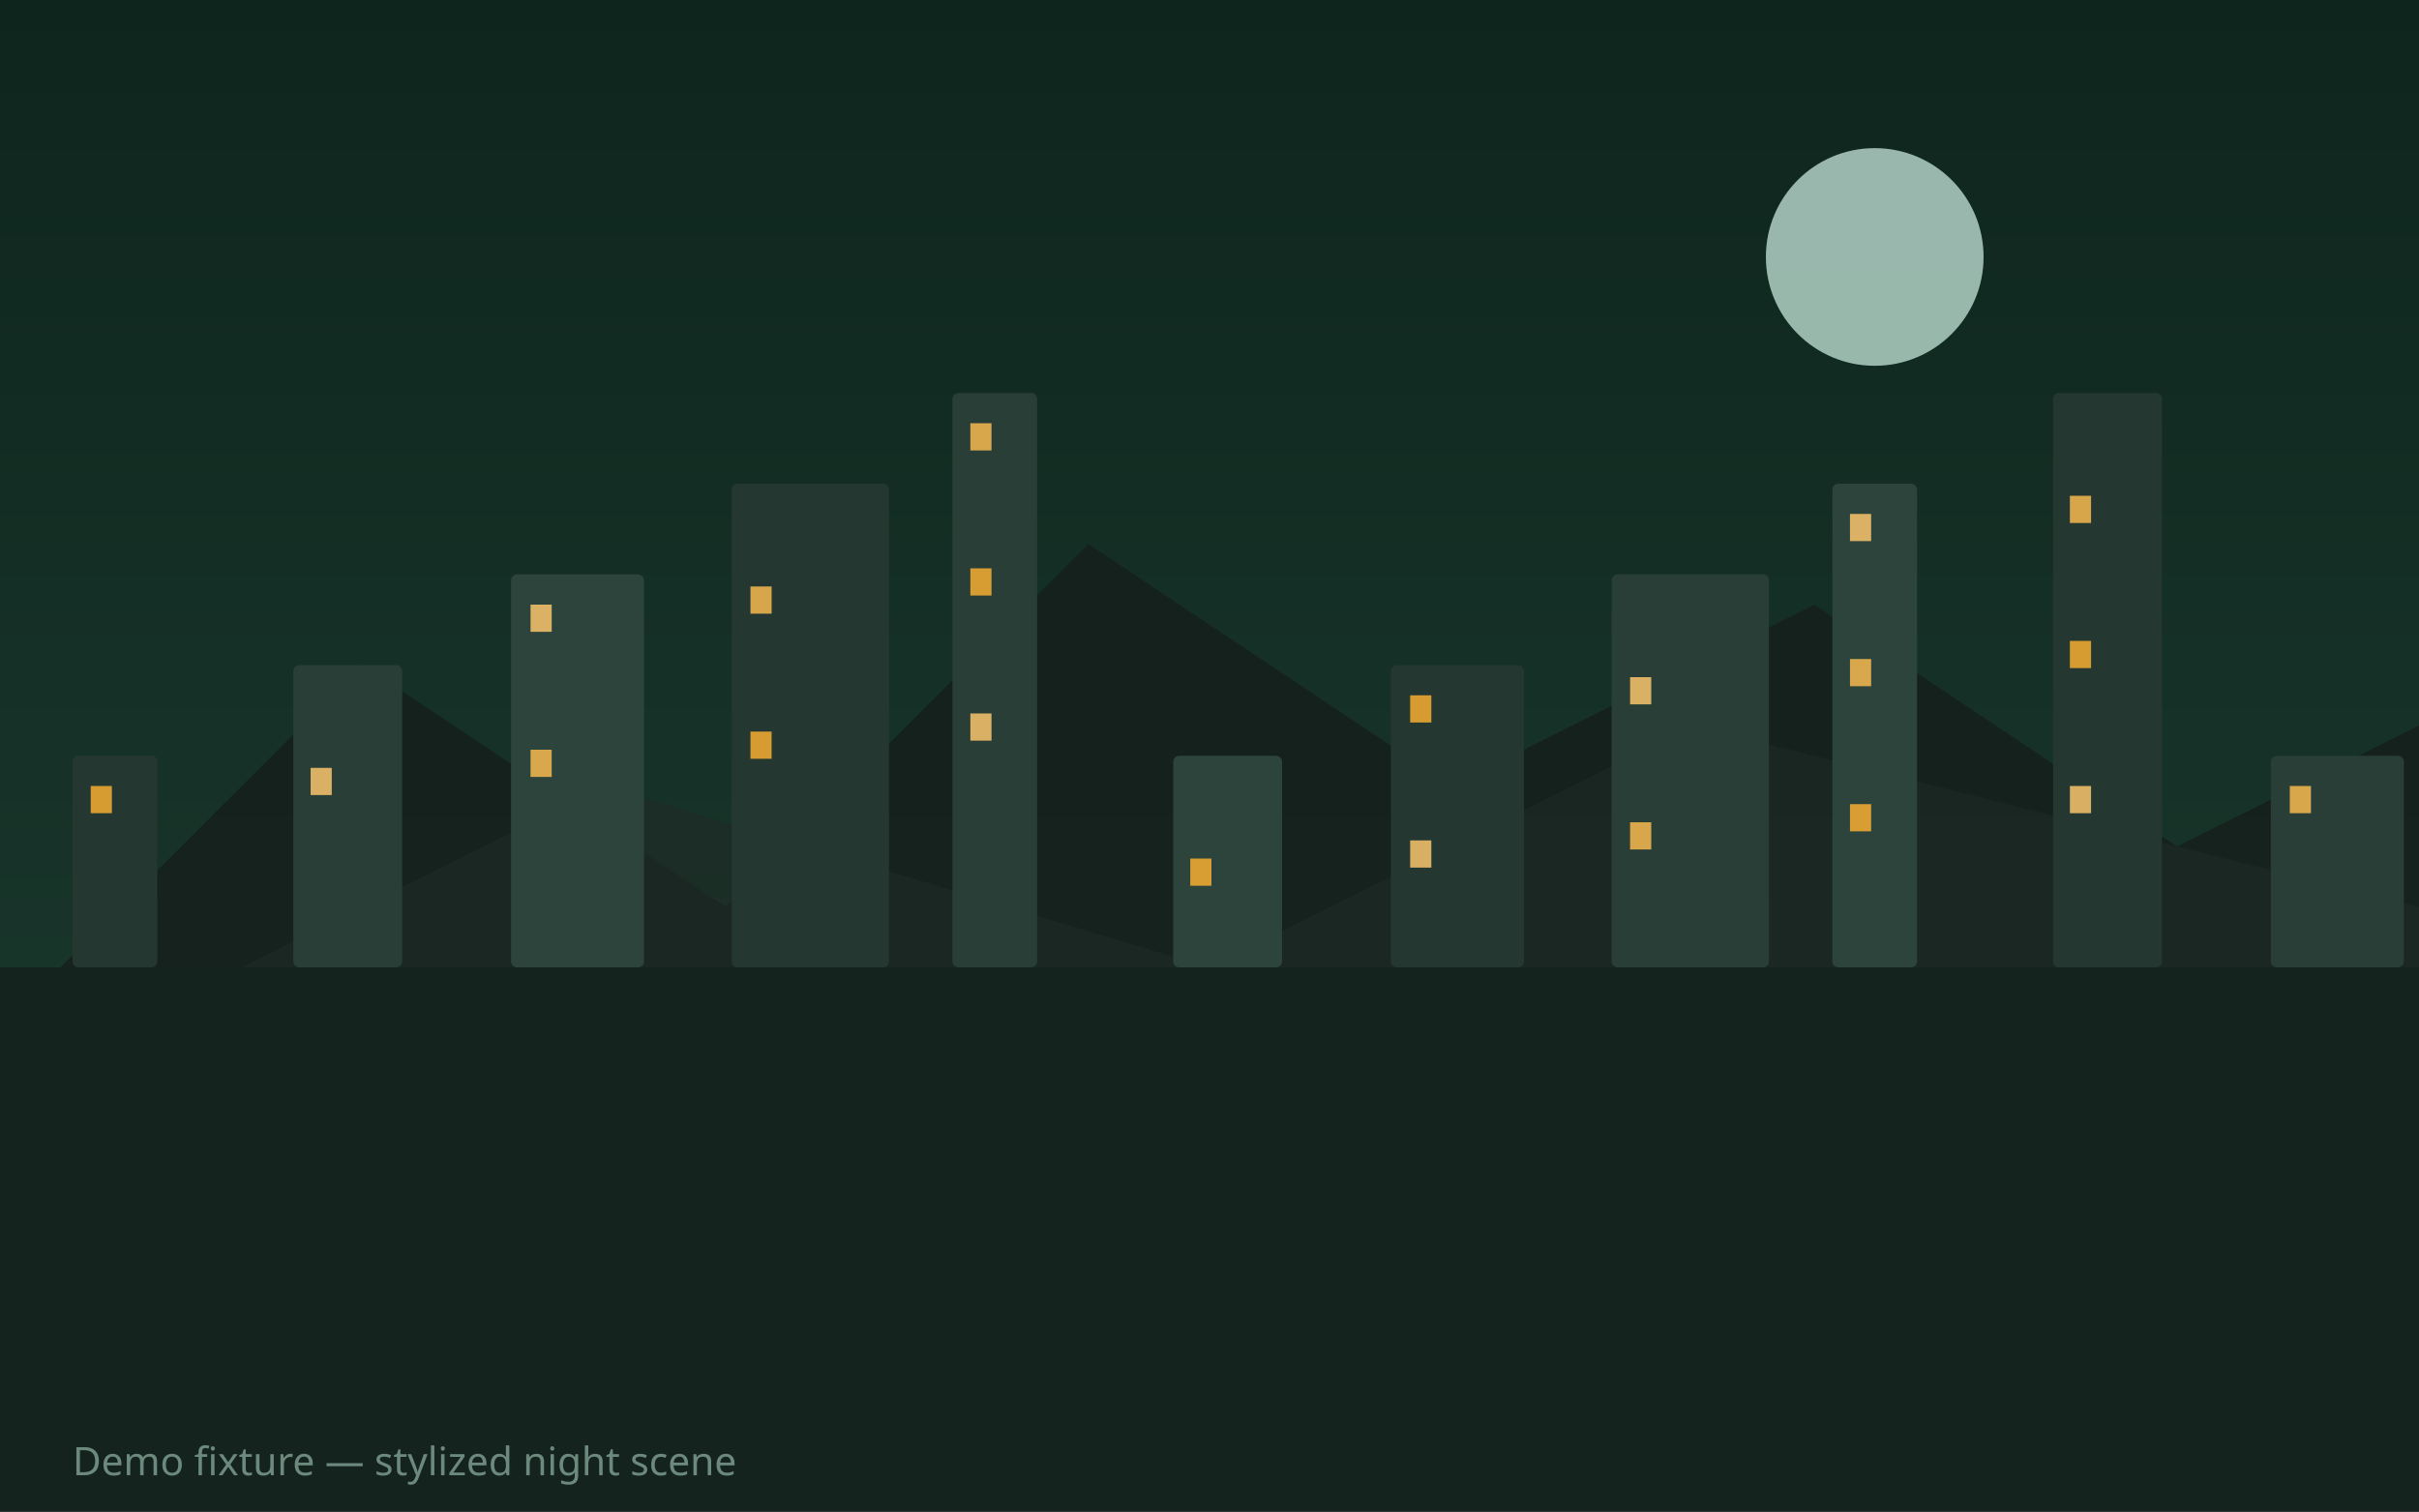
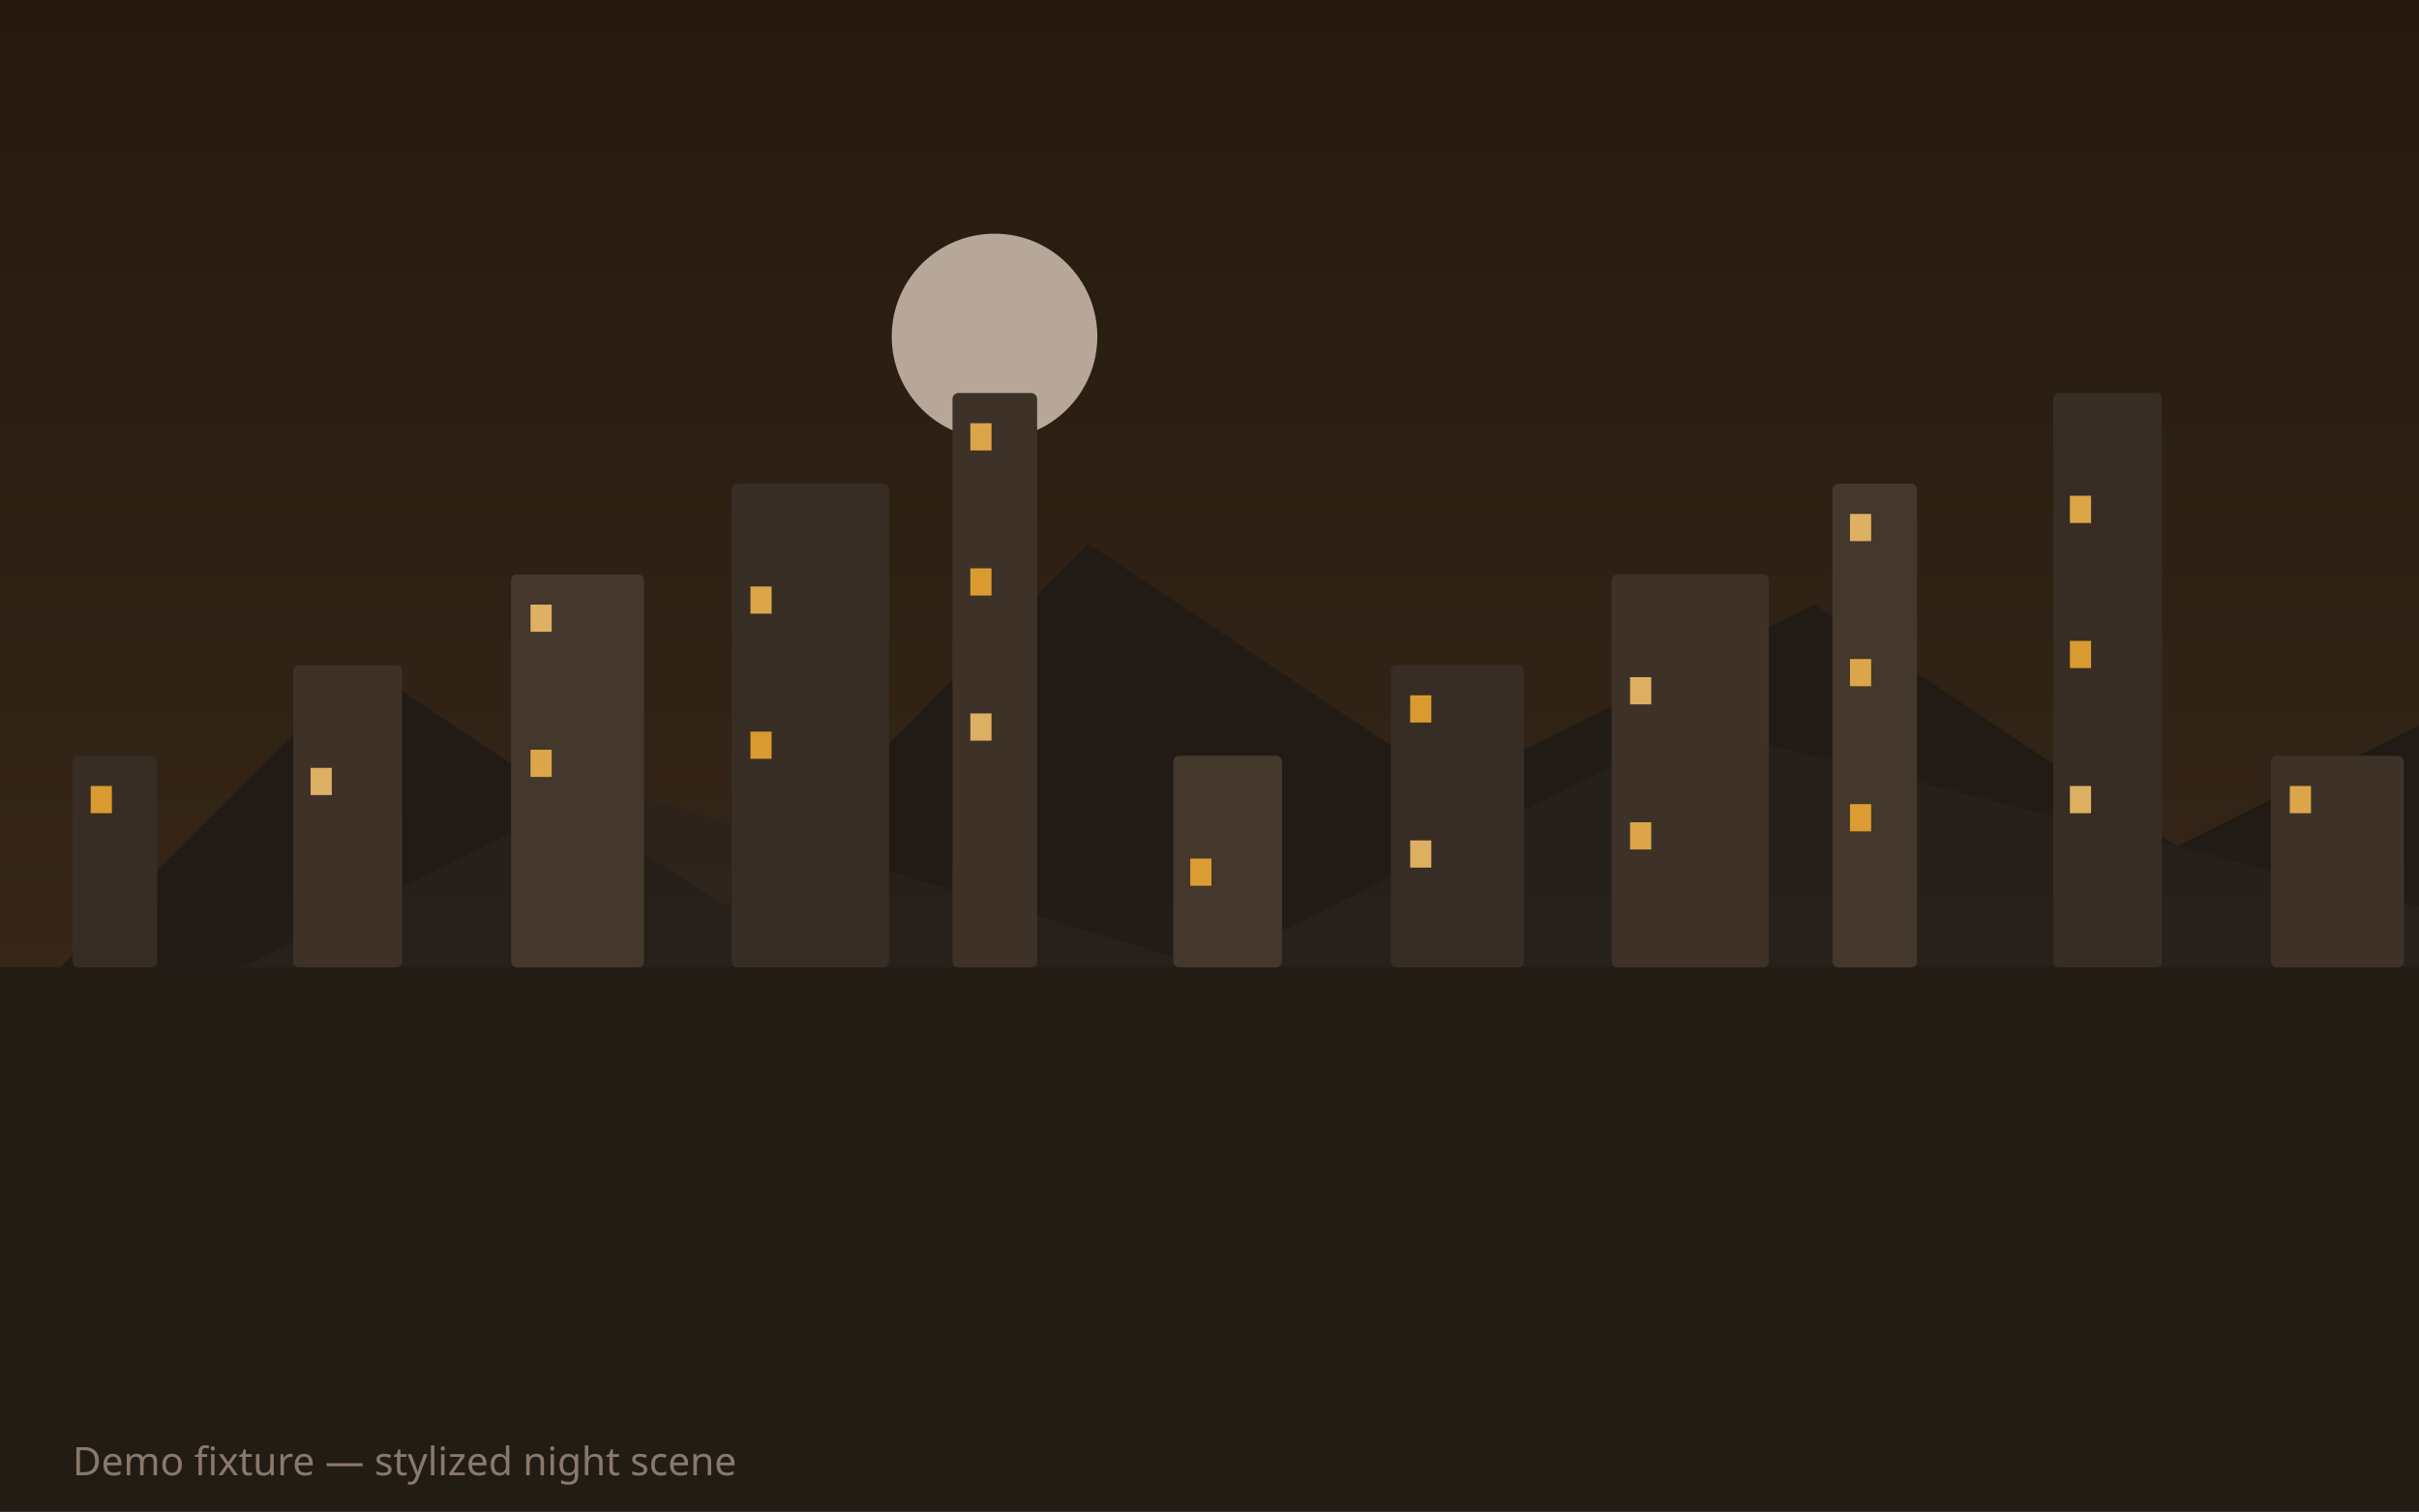
<svg xmlns="http://www.w3.org/2000/svg" width="800" height="500" viewBox="0 0 800 500" role="img" aria-label="Demo night scene">
  <defs>
    <linearGradient id="sky-aad-15" x1="0" y1="0" x2="0" y2="1">
-       <stop offset="0%" stop-color="hsl(158, 45%, 10%)" />
-       <stop offset="100%" stop-color="hsl(158, 35%, 18%)" />
+       <stop offset="0%" stop-color="hsl(28, 45%, 10%)" />
+       <stop offset="100%" stop-color="hsl(28, 35%, 18%)" />
    </linearGradient>
  </defs>
  <rect width="800" height="500" fill="url(#sky-aad-15)" />
-   <circle cx="620" cy="85" r="36" fill="hsl(158, 28%, 78%)" opacity="0.82" />
-   <path d="M0 340 L120 220 L240 300 L360 180 L480 260 L600 200 L720 280 L800 240 L800 500 L0 500 Z" fill="hsl(158, 18%, 10%)" opacity="0.85" />
-   <path d="M0 360 L200 260 L400 320 L560 240 L800 300 L800 500 L0 500 Z" fill="hsl(158, 15%, 14%)" opacity="0.6" />
-   <rect y="320" width="800" height="180" fill="hsl(158, 25%, 11%)" />
-   <rect x="24" y="250" width="28" height="70" fill="hsl(158, 22%, 18%)" rx="2" />
+   <circle cx="328.9" cy="111.3" r="34" fill="hsl(28, 28%, 78%)" opacity="0.82" />
+   <path d="M0 340 L120 220 L240 300 L360 180 L480 260 L600 200 L720 280 L800 240 L800 500 L0 500 Z" fill="hsl(28, 18%, 10%)" opacity="0.85" />
+   <path d="M0 360 L200 260 L400 320 L560 240 L800 300 L800 500 L0 500 Z" fill="hsl(28, 15%, 14%)" opacity="0.6" />
+   <rect y="320" width="800" height="180" fill="hsl(28, 25%, 11%)" />
+   <rect x="24" y="250" width="28" height="70" fill="hsl(28, 22%, 18%)" rx="2" />
  <rect x="30" y="260" width="7" height="9" fill="hsl(38, 92%, 58%)" opacity="0.85" />
-   <rect x="97" y="220" width="36" height="100" fill="hsl(158, 22%, 20%)" rx="2" />
+   <rect x="97" y="220" width="36" height="100" fill="hsl(28, 22%, 20%)" rx="2" />
  <rect x="102.727" y="254" width="7" height="9" fill="hsl(38, 92%, 70%)" opacity="0.85" />
-   <rect x="169" y="190" width="44" height="130" fill="hsl(158, 22%, 22%)" rx="2" />
+   <rect x="169" y="190" width="44" height="130" fill="hsl(28, 22%, 22%)" rx="2" />
  <rect x="175.455" y="200" width="7" height="9" fill="hsl(38, 92%, 70%)" opacity="0.85" />
  <rect x="175.455" y="248" width="7" height="9" fill="hsl(38, 92%, 64%)" opacity="0.85" />
-   <rect x="242" y="160" width="52" height="160" fill="hsl(158, 22%, 18%)" rx="2" />
+   <rect x="242" y="160" width="52" height="160" fill="hsl(28, 22%, 18%)" rx="2" />
  <rect x="248.182" y="194" width="7" height="9" fill="hsl(38, 92%, 64%)" opacity="0.85" />
  <rect x="248.182" y="242" width="7" height="9" fill="hsl(38, 92%, 58%)" opacity="0.85" />
-   <rect x="315" y="130" width="28" height="190" fill="hsl(158, 22%, 20%)" rx="2" />
+   <rect x="315" y="130" width="28" height="190" fill="hsl(28, 22%, 20%)" rx="2" />
  <rect x="320.909" y="140" width="7" height="9" fill="hsl(38, 92%, 64%)" opacity="0.85" />
  <rect x="320.909" y="188" width="7" height="9" fill="hsl(38, 92%, 58%)" opacity="0.85" />
  <rect x="320.909" y="236" width="7" height="9" fill="hsl(38, 92%, 70%)" opacity="0.85" />
-   <rect x="388" y="250" width="36" height="70" fill="hsl(158, 22%, 22%)" rx="2" />
+   <rect x="388" y="250" width="36" height="70" fill="hsl(28, 22%, 22%)" rx="2" />
  <rect x="393.636" y="284" width="7" height="9" fill="hsl(38, 92%, 58%)" opacity="0.85" />
-   <rect x="460" y="220" width="44" height="100" fill="hsl(158, 22%, 18%)" rx="2" />
+   <rect x="460" y="220" width="44" height="100" fill="hsl(28, 22%, 18%)" rx="2" />
  <rect x="466.364" y="230" width="7" height="9" fill="hsl(38, 92%, 58%)" opacity="0.85" />
  <rect x="466.364" y="278" width="7" height="9" fill="hsl(38, 92%, 70%)" opacity="0.85" />
-   <rect x="533" y="190" width="52" height="130" fill="hsl(158, 22%, 20%)" rx="2" />
+   <rect x="533" y="190" width="52" height="130" fill="hsl(28, 22%, 20%)" rx="2" />
  <rect x="539.091" y="224" width="7" height="9" fill="hsl(38, 92%, 70%)" opacity="0.85" />
  <rect x="539.091" y="272" width="7" height="9" fill="hsl(38, 92%, 64%)" opacity="0.85" />
-   <rect x="606" y="160" width="28" height="160" fill="hsl(158, 22%, 22%)" rx="2" />
+   <rect x="606" y="160" width="28" height="160" fill="hsl(28, 22%, 22%)" rx="2" />
  <rect x="611.818" y="170" width="7" height="9" fill="hsl(38, 92%, 70%)" opacity="0.85" />
  <rect x="611.818" y="218" width="7" height="9" fill="hsl(38, 92%, 64%)" opacity="0.85" />
  <rect x="611.818" y="266" width="7" height="9" fill="hsl(38, 92%, 58%)" opacity="0.85" />
-   <rect x="679" y="130" width="36" height="190" fill="hsl(158, 22%, 18%)" rx="2" />
+   <rect x="679" y="130" width="36" height="190" fill="hsl(28, 22%, 18%)" rx="2" />
  <rect x="684.545" y="164" width="7" height="9" fill="hsl(38, 92%, 64%)" opacity="0.85" />
  <rect x="684.545" y="212" width="7" height="9" fill="hsl(38, 92%, 58%)" opacity="0.85" />
  <rect x="684.545" y="260" width="7" height="9" fill="hsl(38, 92%, 70%)" opacity="0.85" />
-   <rect x="751" y="250" width="44" height="70" fill="hsl(158, 22%, 20%)" rx="2" />
+   <rect x="751" y="250" width="44" height="70" fill="hsl(28, 22%, 20%)" rx="2" />
  <rect x="757.273" y="260" width="7" height="9" fill="hsl(38, 92%, 64%)" opacity="0.85" />
-   <text x="24" y="488" fill="hsl(158, 12%, 48%)" font-family="system-ui,sans-serif" font-size="13">Demo fixture — stylized night scene</text>
+   <text x="24" y="488" fill="hsl(28, 12%, 48%)" font-family="system-ui,sans-serif" font-size="13">Demo fixture — stylized night scene</text>
</svg>
